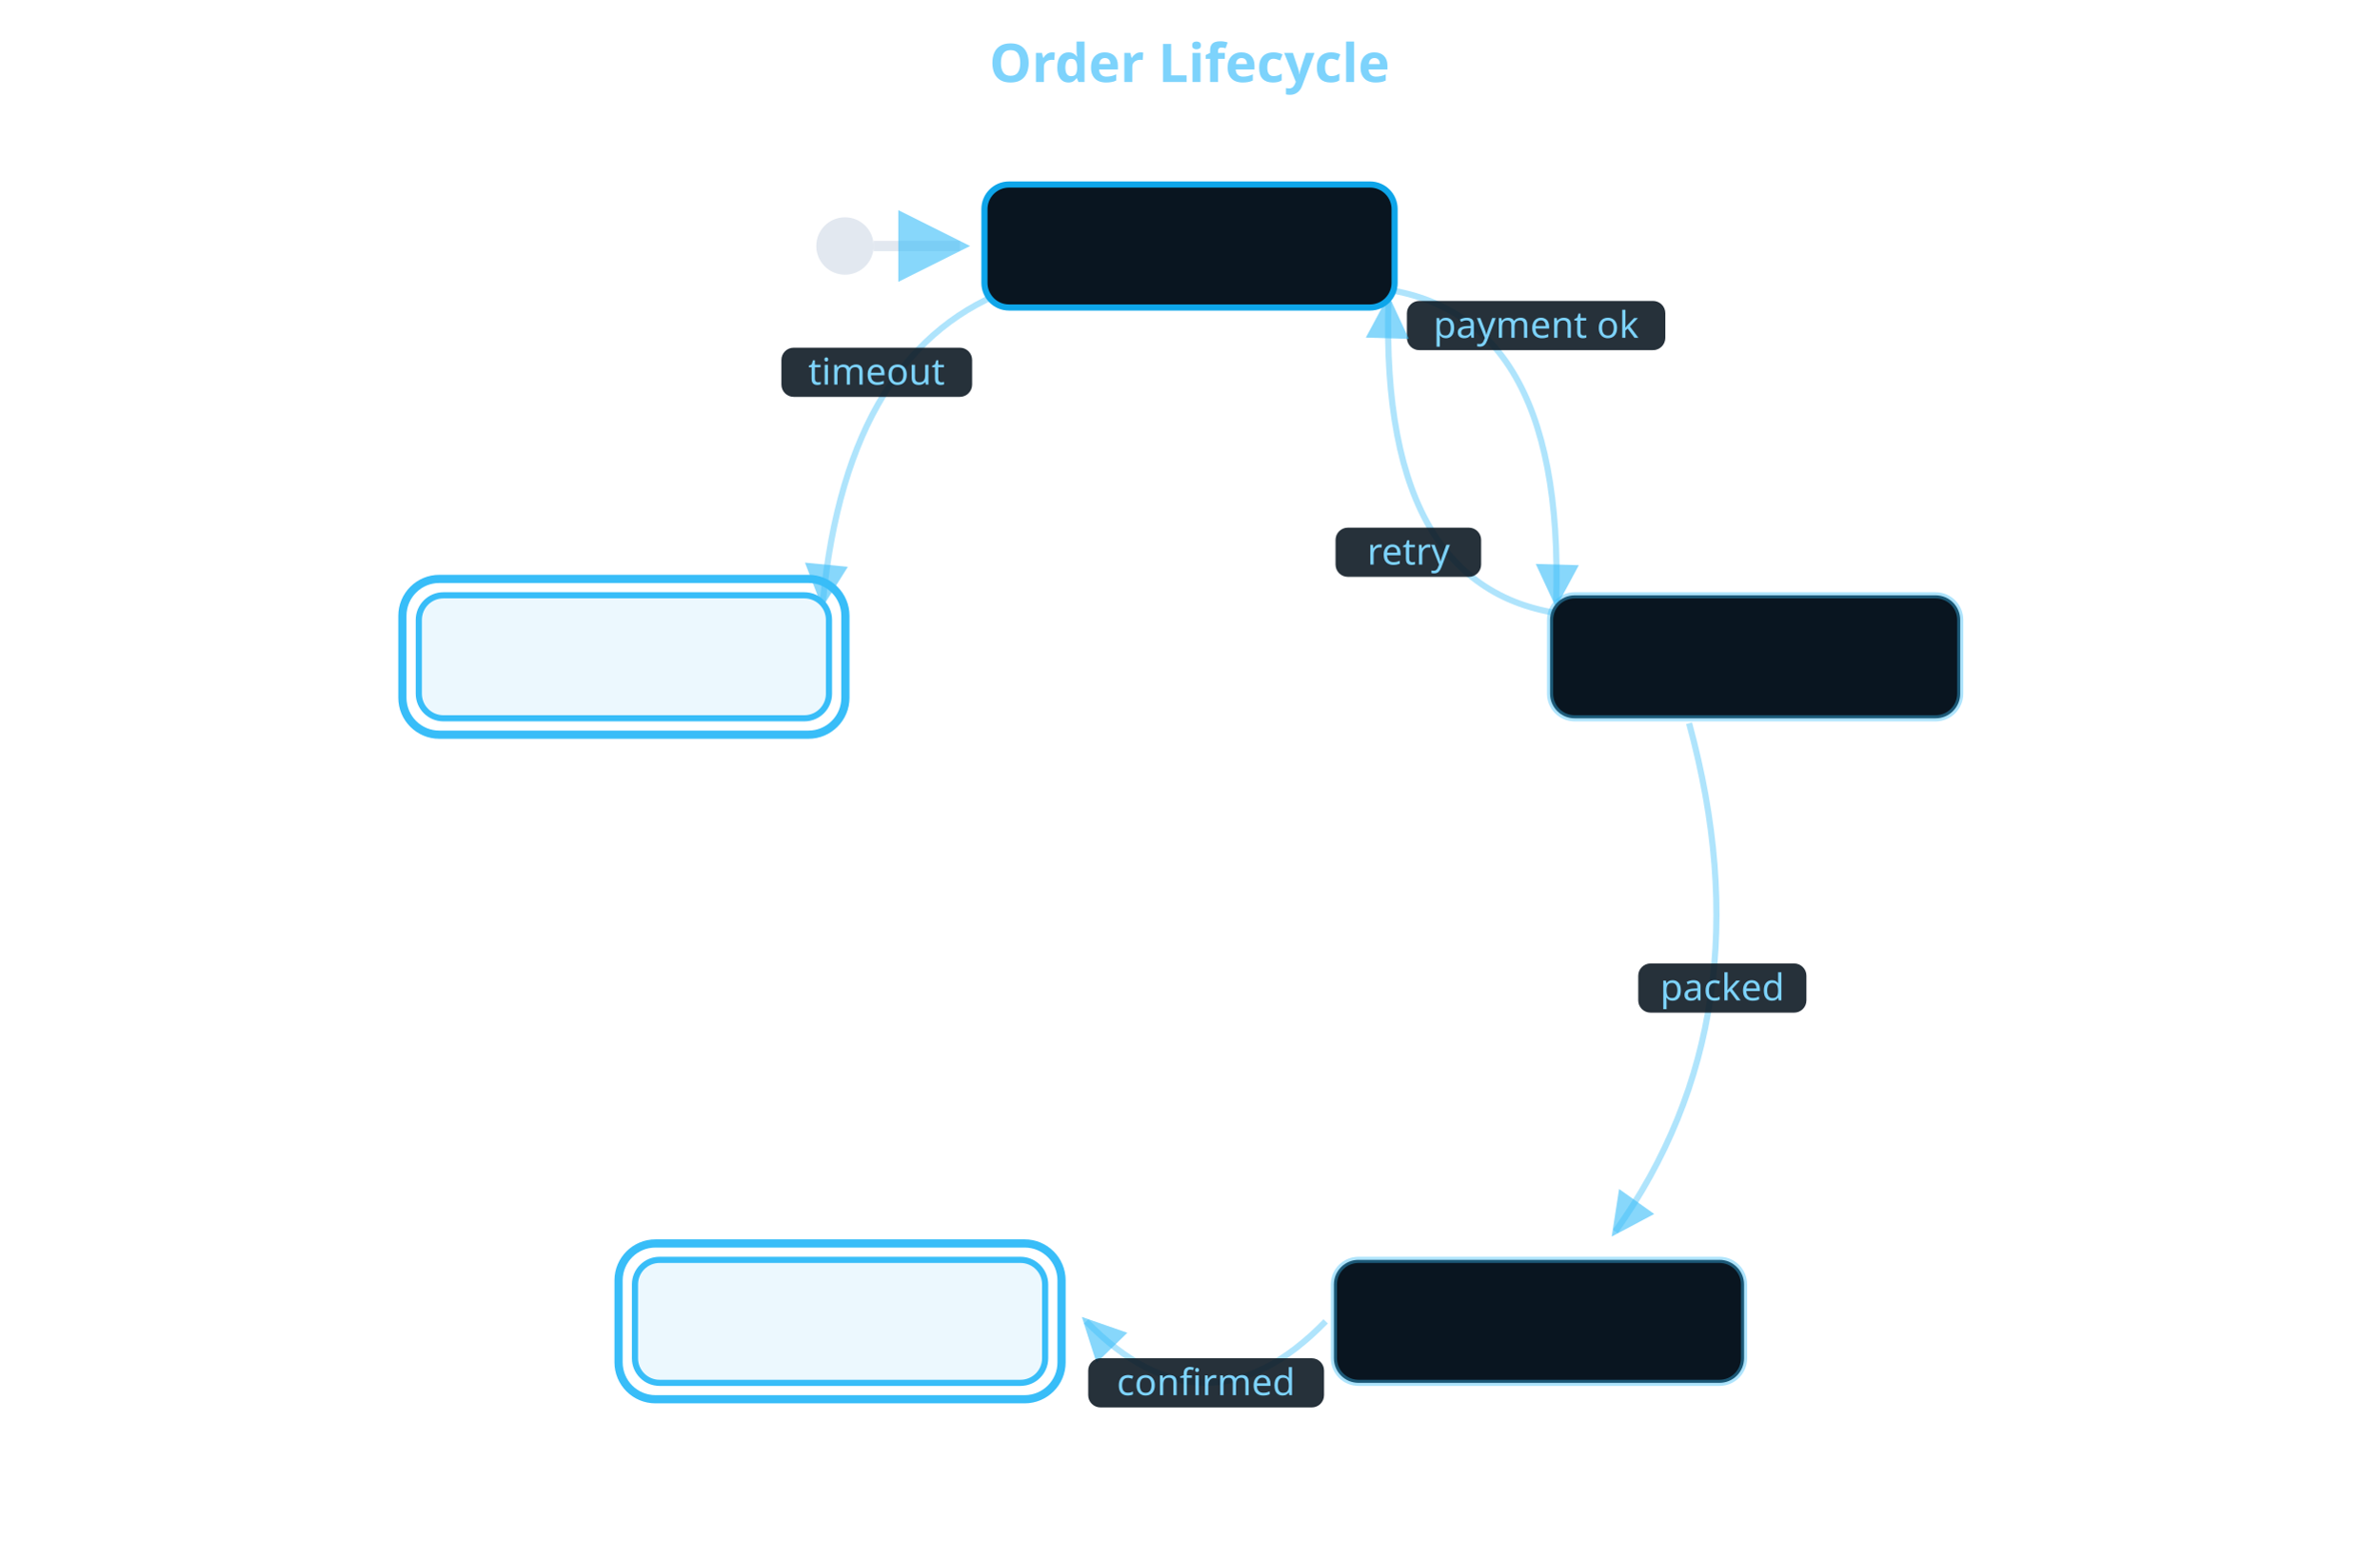
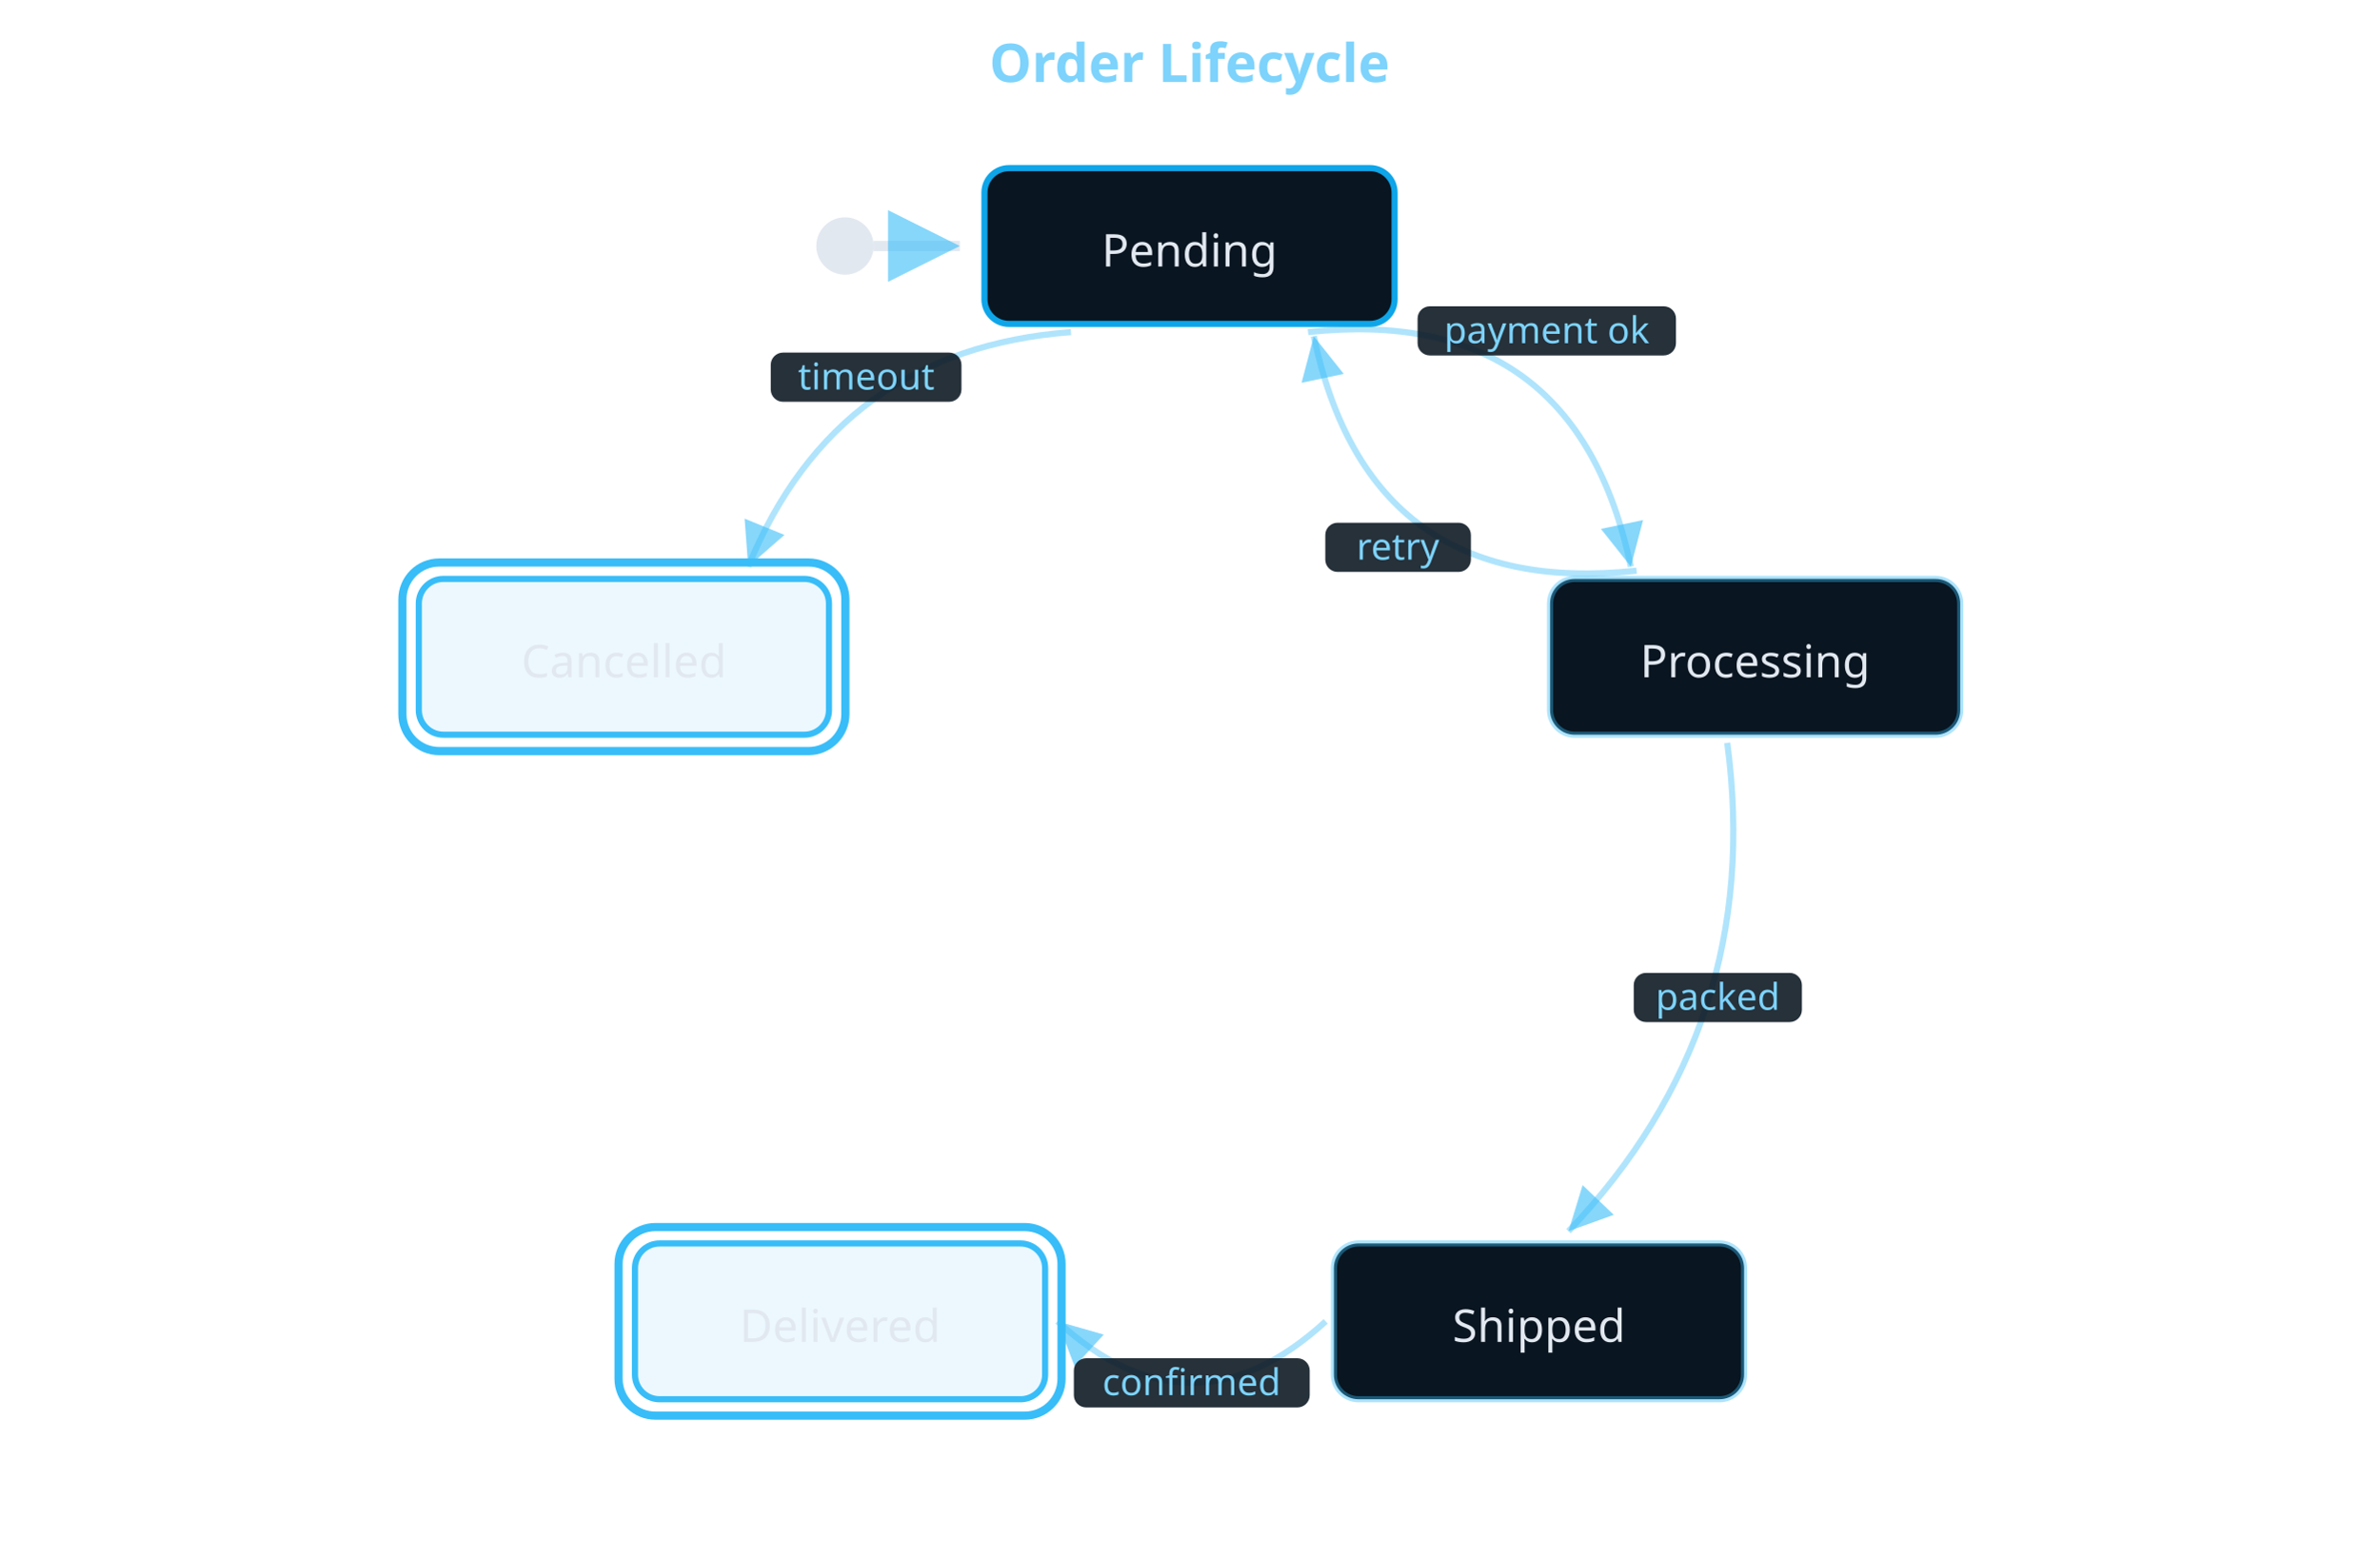
- <svg xmlns="http://www.w3.org/2000/svg" viewBox="0 0 580 380" style="width:100%;height:auto;background:#080f18;border-radius:8px">
-   <text x="290" y="20" text-anchor="middle" font-size="13" fill="#7dd3fc" font-family="system-ui,sans-serif" font-weight="600">Order Lifecycle</text>
+ <svg xmlns="http://www.w3.org/2000/svg" data-mdart-scope="mdart-smpu5ts" viewBox="0 0 580 380" style="width:100%;height:auto;background:#080f18;border-radius:8px">
+   <text x="290" y="20" text-anchor="middle" font-size="13" fill="#7dd3fc" font-family="'Noto Sans', 'Noto Sans CJK', Inter, -apple-system, BlinkMacSystemFont, 'Segoe UI', Roboto, 'Helvetica Neue', Arial, sans-serif" font-weight="600">Order Lifecycle</text>
+   <style>@keyframes mdart-smpu5ts-mdart-enter{from{opacity:0}to{opacity:1}}@keyframes mdart-smpu5ts-mdart-bar-grow{from{transform:matrix(0,0,0,1,0,0)}to{transform:matrix(1,0,0,1,0,0)}}@keyframes mdart-smpu5ts-mdart-stroke-grow{from{stroke-dashoffset:1}to{stroke-dashoffset:0}}@keyframes mdart-smpu5ts-mdart-marker-pop{from{opacity:0}to{opacity:1}}@keyframes mdart-smpu5ts-mdart-bright-loop{0%,100%{filter:brightness(1.4) saturate(1.25) drop-shadow(0 0 6px rgba(255,255,255,.4))}15.0%{filter:brightness(1) saturate(1)}95.4%{filter:brightness(1) saturate(1)}}[data-mdart-scope="mdart-smpu5ts"] .mdart-n0{animation:mdart-smpu5ts-mdart-enter 461ms ease-out 0ms 1 both}[data-mdart-scope="mdart-smpu5ts"] .mdart-n0 rect:not(.mdart-no-glow),[data-mdart-scope="mdart-smpu5ts"] .mdart-n0 circle:not(.mdart-no-glow),[data-mdart-scope="mdart-smpu5ts"] .mdart-n0 polygon:not(.mdart-no-glow),[data-mdart-scope="mdart-smpu5ts"] .mdart-n0 ellipse:not(.mdart-no-glow){animation:mdart-smpu5ts-mdart-bright-loop 10800ms ease-in-out 3921ms infinite}[data-mdart-scope="mdart-smpu5ts"] .mdart-n0 .mdart-glow-text{animation:mdart-smpu5ts-mdart-bright-loop 10800ms ease-in-out 3921ms infinite}[data-mdart-scope="mdart-smpu5ts"] .mdart-n0 .mdart-glow-stroke{animation:mdart-smpu5ts-mdart-bright-loop 10800ms ease-in-out 3921ms infinite}[data-mdart-scope="mdart-smpu5ts"] .mdart-n0 .mdart-bar-grow{transform-box:fill-box;transform-origin:left center;animation:mdart-smpu5ts-mdart-bar-grow 900ms ease-out 346ms 1 both}[data-mdart-scope="mdart-smpu5ts"] .mdart-n0 .mdart-stroke-grow{stroke-dasharray:1;stroke-dashoffset:1;animation:mdart-smpu5ts-mdart-stroke-grow 900ms ease-out 346ms 1 both}[data-mdart-scope="mdart-smpu5ts"] .mdart-n0 .mdart-marker-pop{opacity:0;animation:mdart-smpu5ts-mdart-marker-pop 180ms ease-out 1246ms 1 both}[data-mdart-scope="mdart-smpu5ts"] .mdart-arr-n0{animation:mdart-smpu5ts-mdart-enter 461ms ease-out 0ms 1 both}[data-mdart-scope="mdart-smpu5ts"] .mdart-n1{animation:mdart-smpu5ts-mdart-enter 461ms ease-out 640ms 1 both}[data-mdart-scope="mdart-smpu5ts"] .mdart-n1 rect:not(.mdart-no-glow),[data-mdart-scope="mdart-smpu5ts"] .mdart-n1 circle:not(.mdart-no-glow),[data-mdart-scope="mdart-smpu5ts"] .mdart-n1 polygon:not(.mdart-no-glow),[data-mdart-scope="mdart-smpu5ts"] .mdart-n1 ellipse:not(.mdart-no-glow){animation:mdart-smpu5ts-mdart-bright-loop 10800ms ease-in-out 5721ms infinite}[data-mdart-scope="mdart-smpu5ts"] .mdart-n1 .mdart-glow-text{animation:mdart-smpu5ts-mdart-bright-loop 10800ms ease-in-out 5721ms infinite}[data-mdart-scope="mdart-smpu5ts"] .mdart-n1 .mdart-glow-stroke{animation:mdart-smpu5ts-mdart-bright-loop 10800ms ease-in-out 5721ms infinite}[data-mdart-scope="mdart-smpu5ts"] .mdart-n1 .mdart-bar-grow{transform-box:fill-box;transform-origin:left center;animation:mdart-smpu5ts-mdart-bar-grow 900ms ease-out 986ms 1 both}[data-mdart-scope="mdart-smpu5ts"] .mdart-n1 .mdart-stroke-grow{stroke-dasharray:1;stroke-dashoffset:1;animation:mdart-smpu5ts-mdart-stroke-grow 900ms ease-out 986ms 1 both}[data-mdart-scope="mdart-smpu5ts"] .mdart-n1 .mdart-marker-pop{opacity:0;animation:mdart-smpu5ts-mdart-marker-pop 180ms ease-out 1886ms 1 both}[data-mdart-scope="mdart-smpu5ts"] .mdart-arr-n1{animation:mdart-smpu5ts-mdart-enter 461ms ease-out 640ms 1 both}[data-mdart-scope="mdart-smpu5ts"] .mdart-n2{animation:mdart-smpu5ts-mdart-enter 461ms ease-out 1280ms 1 both}[data-mdart-scope="mdart-smpu5ts"] .mdart-n2 rect:not(.mdart-no-glow),[data-mdart-scope="mdart-smpu5ts"] .mdart-n2 circle:not(.mdart-no-glow),[data-mdart-scope="mdart-smpu5ts"] .mdart-n2 polygon:not(.mdart-no-glow),[data-mdart-scope="mdart-smpu5ts"] .mdart-n2 ellipse:not(.mdart-no-glow){animation:mdart-smpu5ts-mdart-bright-loop 10800ms ease-in-out 7521ms infinite}[data-mdart-scope="mdart-smpu5ts"] .mdart-n2 .mdart-glow-text{animation:mdart-smpu5ts-mdart-bright-loop 10800ms ease-in-out 7521ms infinite}[data-mdart-scope="mdart-smpu5ts"] .mdart-n2 .mdart-glow-stroke{animation:mdart-smpu5ts-mdart-bright-loop 10800ms ease-in-out 7521ms infinite}[data-mdart-scope="mdart-smpu5ts"] .mdart-n2 .mdart-bar-grow{transform-box:fill-box;transform-origin:left center;animation:mdart-smpu5ts-mdart-bar-grow 900ms ease-out 1626ms 1 both}[data-mdart-scope="mdart-smpu5ts"] .mdart-n2 .mdart-stroke-grow{stroke-dasharray:1;stroke-dashoffset:1;animation:mdart-smpu5ts-mdart-stroke-grow 900ms ease-out 1626ms 1 both}[data-mdart-scope="mdart-smpu5ts"] .mdart-n2 .mdart-marker-pop{opacity:0;animation:mdart-smpu5ts-mdart-marker-pop 180ms ease-out 2526ms 1 both}[data-mdart-scope="mdart-smpu5ts"] .mdart-arr-n2{animation:mdart-smpu5ts-mdart-enter 461ms ease-out 1280ms 1 both}[data-mdart-scope="mdart-smpu5ts"] .mdart-n3{animation:mdart-smpu5ts-mdart-enter 461ms ease-out 1920ms 1 both}[data-mdart-scope="mdart-smpu5ts"] .mdart-n3 rect:not(.mdart-no-glow),[data-mdart-scope="mdart-smpu5ts"] .mdart-n3 circle:not(.mdart-no-glow),[data-mdart-scope="mdart-smpu5ts"] .mdart-n3 polygon:not(.mdart-no-glow),[data-mdart-scope="mdart-smpu5ts"] .mdart-n3 ellipse:not(.mdart-no-glow){animation:mdart-smpu5ts-mdart-bright-loop 10800ms ease-in-out 9321ms infinite}[data-mdart-scope="mdart-smpu5ts"] .mdart-n3 .mdart-glow-text{animation:mdart-smpu5ts-mdart-bright-loop 10800ms ease-in-out 9321ms infinite}[data-mdart-scope="mdart-smpu5ts"] .mdart-n3 .mdart-glow-stroke{animation:mdart-smpu5ts-mdart-bright-loop 10800ms ease-in-out 9321ms infinite}[data-mdart-scope="mdart-smpu5ts"] .mdart-n3 .mdart-bar-grow{transform-box:fill-box;transform-origin:left center;animation:mdart-smpu5ts-mdart-bar-grow 900ms ease-out 2266ms 1 both}[data-mdart-scope="mdart-smpu5ts"] .mdart-n3 .mdart-stroke-grow{stroke-dasharray:1;stroke-dashoffset:1;animation:mdart-smpu5ts-mdart-stroke-grow 900ms ease-out 2266ms 1 both}[data-mdart-scope="mdart-smpu5ts"] .mdart-n3 .mdart-marker-pop{opacity:0;animation:mdart-smpu5ts-mdart-marker-pop 180ms ease-out 3166ms 1 both}[data-mdart-scope="mdart-smpu5ts"] .mdart-arr-n3{animation:mdart-smpu5ts-mdart-enter 461ms ease-out 1920ms 1 both}[data-mdart-scope="mdart-smpu5ts"] .mdart-n4{animation:mdart-smpu5ts-mdart-enter 461ms ease-out 2560ms 1 both}[data-mdart-scope="mdart-smpu5ts"] .mdart-n4 rect:not(.mdart-no-glow),[data-mdart-scope="mdart-smpu5ts"] .mdart-n4 circle:not(.mdart-no-glow),[data-mdart-scope="mdart-smpu5ts"] .mdart-n4 polygon:not(.mdart-no-glow),[data-mdart-scope="mdart-smpu5ts"] .mdart-n4 ellipse:not(.mdart-no-glow){animation:mdart-smpu5ts-mdart-bright-loop 10800ms ease-in-out 11121ms infinite}[data-mdart-scope="mdart-smpu5ts"] .mdart-n4 .mdart-glow-text{animation:mdart-smpu5ts-mdart-bright-loop 10800ms ease-in-out 11121ms infinite}[data-mdart-scope="mdart-smpu5ts"] .mdart-n4 .mdart-glow-stroke{animation:mdart-smpu5ts-mdart-bright-loop 10800ms ease-in-out 11121ms infinite}[data-mdart-scope="mdart-smpu5ts"] .mdart-n4 .mdart-bar-grow{transform-box:fill-box;transform-origin:left center;animation:mdart-smpu5ts-mdart-bar-grow 900ms ease-out 2906ms 1 both}[data-mdart-scope="mdart-smpu5ts"] .mdart-n4 .mdart-stroke-grow{stroke-dasharray:1;stroke-dashoffset:1;animation:mdart-smpu5ts-mdart-stroke-grow 900ms ease-out 2906ms 1 both}[data-mdart-scope="mdart-smpu5ts"] .mdart-n4 .mdart-marker-pop{opacity:0;animation:mdart-smpu5ts-mdart-marker-pop 180ms ease-out 3806ms 1 both}[data-mdart-scope="mdart-smpu5ts"] .mdart-arr-n4{animation:mdart-smpu5ts-mdart-enter 461ms ease-out 2560ms 1 both}</style>
  <defs>
-     <marker id="sm-a" markerWidth="7" markerHeight="7" refX="6" refY="3.5" orient="auto">
+     <marker id="sm-a" markerWidth="7" markerHeight="7" refX="7" refY="3.5" orient="auto">
      <path d="M0,0 L7,3.5 L0,7 Z" fill="#38bdf899" />
    </marker>
  </defs>
-   <path d="M332.1,70.0 Q381.6,72.7 379.4,146.7" fill="none" stroke="#38bdf866" stroke-width="1.5" marker-end="url(#sm-a)" />
-   <rect x="343.0" y="73.4" width="63.0" height="12" rx="3" fill="#091520" opacity="0.88" />
-   <text x="374.5" y="82.4" text-anchor="middle" font-size="9" fill="#7dd3fc" font-family="system-ui,sans-serif">payment ok</text>
-   <path d="M247.9,70.0 Q206.7,84.1 200.6,146.7" fill="none" stroke="#38bdf866" stroke-width="1.5" marker-end="url(#sm-a)" />
-   <rect x="190.5" y="84.8" width="46.5" height="12" rx="3" fill="#091520" opacity="0.88" />
-   <text x="213.7" y="93.8" text-anchor="middle" font-size="9" fill="#7dd3fc" font-family="system-ui,sans-serif">timeout</text>
-   <path d="M411.8,176.4 Q431.3,247.7 393.8,300.4" fill="none" stroke="#38bdf866" stroke-width="1.5" marker-end="url(#sm-a)" />
-   <rect x="399.4" y="235.0" width="41.0" height="12" rx="3" fill="#091520" opacity="0.88" />
-   <text x="419.9" y="244.0" text-anchor="middle" font-size="9" fill="#7dd3fc" font-family="system-ui,sans-serif">packed</text>
-   <path d="M385.8,150.2 Q336.3,147.5 338.5,73.5" fill="none" stroke="#38bdf866" stroke-width="1.5" marker-end="url(#sm-a)" />
-   <rect x="325.6" y="128.7" width="35.5" height="12" rx="3" fill="#091520" opacity="0.88" />
-   <text x="343.4" y="137.7" text-anchor="middle" font-size="9" fill="#7dd3fc" font-family="system-ui,sans-serif">retry</text>
-   <path d="M323.2,322.3 Q294.0,352.3 264.8,322.3" fill="none" stroke="#38bdf866" stroke-width="1.5" marker-end="url(#sm-a)" />
-   <rect x="265.3" y="331.3" width="57.5" height="12" rx="3" fill="#091520" opacity="0.88" />
-   <text x="294.0" y="340.3" text-anchor="middle" font-size="9" fill="#7dd3fc" font-family="system-ui,sans-serif">confirmed</text>
-   <circle cx="206.0" cy="60.0" r="7" fill="#e2e8f0" />
-   <line x1="213.0" y1="60.0" x2="234.0" y2="60.0" stroke="#e2e8f0" stroke-width="2.5" marker-end="url(#sm-a)" />
-   <rect x="240.0" y="45.0" width="100" height="30" rx="6" fill="#091520" stroke="#0ea5e9" stroke-width="1.5" />
-   <text x="290.0" y="65.0" text-anchor="middle" font-size="11" fill="#e2e8f0" font-family="system-ui,sans-serif" />
-   <rect x="377.9" y="145.2" width="100" height="30" rx="6" fill="#091520" stroke="#38bdf866" stroke-width="1.5" />
-   <text x="427.9" y="165.2" text-anchor="middle" font-size="11" fill="#e2e8f0" font-family="system-ui,sans-serif" />
-   <rect x="325.2" y="307.3" width="100" height="30" rx="6" fill="#091520" stroke="#38bdf866" stroke-width="1.5" />
-   <text x="375.2" y="327.3" text-anchor="middle" font-size="11" fill="#e2e8f0" font-family="system-ui,sans-serif" />
-   <rect x="150.8" y="303.3" width="108" height="38" rx="9" fill="none" stroke="#38bdf8" stroke-width="2" />
-   <rect x="154.8" y="307.3" width="100" height="30" rx="6" fill="#38bdf818" stroke="#38bdf8" stroke-width="1.5" />
-   <text x="204.8" y="327.3" text-anchor="middle" font-size="11" fill="#e2e8f0" font-family="system-ui,sans-serif" />
-   <rect x="98.1" y="141.2" width="108" height="38" rx="9" fill="none" stroke="#38bdf8" stroke-width="2" />
-   <rect x="102.1" y="145.2" width="100" height="30" rx="6" fill="#38bdf818" stroke="#38bdf8" stroke-width="1.5" />
-   <text x="152.1" y="165.2" text-anchor="middle" font-size="11" fill="#e2e8f0" font-family="system-ui,sans-serif" />
+   <g class="mdart-n1">
+     <path d="M318.9,81.0 Q384.1,74.0 397.6,138.2" fill="none" stroke="#38bdf866" stroke-width="1.5" marker-end="url(#sm-a)" />
+     <rect x="345.6" y="74.7" width="63.0" height="12" rx="3" fill="#091520" opacity="0.88" />
+     <text x="377.1" y="83.7" text-anchor="middle" font-size="9" fill="#7dd3fc" font-family="'Noto Sans', 'Noto Sans CJK', Inter, -apple-system, BlinkMacSystemFont, 'Segoe UI', Roboto, 'Helvetica Neue', Arial, sans-serif">
+       <tspan>payment ok</tspan>
+     </text>
+   </g>
+   <g class="mdart-n4">
+     <path d="M261.1,81.0 Q204.1,85.3 182.4,138.2" fill="none" stroke="#38bdf866" stroke-width="1.5" marker-end="url(#sm-a)" />
+     <rect x="187.9" y="86.0" width="46.5" height="12" rx="3" fill="#091520" opacity="0.88" />
+     <text x="211.2" y="95.0" text-anchor="middle" font-size="9" fill="#7dd3fc" font-family="'Noto Sans', 'Noto Sans CJK', Inter, -apple-system, BlinkMacSystemFont, 'Segoe UI', Roboto, 'Helvetica Neue', Arial, sans-serif">
+       <tspan>timeout</tspan>
+     </text>
+   </g>
+   <g class="mdart-n2">
+     <path d="M421.1,181.2 Q430.3,250.0 382.4,300.3" fill="none" stroke="#38bdf866" stroke-width="1.5" marker-end="url(#sm-a)" />
+     <rect x="398.3" y="237.3" width="41.0" height="12" rx="3" fill="#091520" opacity="0.88" />
+     <text x="418.8" y="246.3" text-anchor="middle" font-size="9" fill="#7dd3fc" font-family="'Noto Sans', 'Noto Sans CJK', Inter, -apple-system, BlinkMacSystemFont, 'Segoe UI', Roboto, 'Helvetica Neue', Arial, sans-serif">
+       <tspan>packed</tspan>
+     </text>
+   </g>
+   <g class="mdart-n0">
+     <path d="M399.0,139.2 Q333.8,146.2 320.3,82.0" fill="none" stroke="#38bdf866" stroke-width="1.5" marker-end="url(#sm-a)" />
+     <rect x="323.1" y="127.5" width="35.5" height="12" rx="3" fill="#091520" opacity="0.88" />
+     <text x="340.8" y="136.5" text-anchor="middle" font-size="9" fill="#7dd3fc" font-family="'Noto Sans', 'Noto Sans CJK', Inter, -apple-system, BlinkMacSystemFont, 'Segoe UI', Roboto, 'Helvetica Neue', Arial, sans-serif">
+       <tspan>retry</tspan>
+     </text>
+   </g>
+   <g class="mdart-n3">
+     <path d="M323.2,322.3 Q290.5,352.3 257.8,322.3" fill="none" stroke="#38bdf866" stroke-width="1.5" marker-end="url(#sm-a)" />
+     <rect x="261.8" y="331.3" width="57.5" height="12" rx="3" fill="#091520" opacity="0.88" />
+     <text x="290.5" y="340.3" text-anchor="middle" font-size="9" fill="#7dd3fc" font-family="'Noto Sans', 'Noto Sans CJK', Inter, -apple-system, BlinkMacSystemFont, 'Segoe UI', Roboto, 'Helvetica Neue', Arial, sans-serif">
+       <tspan>confirmed</tspan>
+     </text>
+   </g>
+   <g class="mdart-n0">
+     <circle cx="206.0" cy="60.0" r="7" fill="#e2e8f0" />
+     <line x1="213.0" y1="60.0" x2="234.0" y2="60.0" stroke="#e2e8f0" stroke-width="2.5" marker-end="url(#sm-a)" />
+   </g>
+   <g class="mdart-n0">
+     <rect x="240.0" y="41.0" width="100" height="38" rx="6" fill="#091520" stroke="#0ea5e9" stroke-width="1.5" />
+     <text x="290.0" y="65.0" text-anchor="middle" font-size="11" fill="#e2e8f0" font-family="'Noto Sans', 'Noto Sans CJK', Inter, -apple-system, BlinkMacSystemFont, 'Segoe UI', Roboto, 'Helvetica Neue', Arial, sans-serif">
+       <tspan x="290.0" dy="0">Pending</tspan>
+     </text>
+   </g>
+   <g class="mdart-n1">
+     <rect x="377.9" y="141.2" width="100" height="38" rx="6" fill="#091520" stroke="#38bdf866" stroke-width="1.5" />
+     <text x="427.9" y="165.2" text-anchor="middle" font-size="11" fill="#e2e8f0" font-family="'Noto Sans', 'Noto Sans CJK', Inter, -apple-system, BlinkMacSystemFont, 'Segoe UI', Roboto, 'Helvetica Neue', Arial, sans-serif">
+       <tspan x="427.9" dy="0">Processing</tspan>
+     </text>
+   </g>
+   <g class="mdart-n2">
+     <rect x="325.2" y="303.3" width="100" height="38" rx="6" fill="#091520" stroke="#38bdf866" stroke-width="1.5" />
+     <text x="375.2" y="327.3" text-anchor="middle" font-size="11" fill="#e2e8f0" font-family="'Noto Sans', 'Noto Sans CJK', Inter, -apple-system, BlinkMacSystemFont, 'Segoe UI', Roboto, 'Helvetica Neue', Arial, sans-serif">
+       <tspan x="375.2" dy="0">Shipped</tspan>
+     </text>
+   </g>
+   <g class="mdart-n3">
+     <rect x="150.8" y="299.3" width="108" height="46" rx="9" fill="none" stroke="#38bdf8" stroke-width="2" />
+     <rect x="154.8" y="303.3" width="100" height="38" rx="6" fill="#38bdf818" stroke="#38bdf8" stroke-width="1.5" />
+     <text x="204.8" y="327.3" text-anchor="middle" font-size="11" fill="#e2e8f0" font-family="'Noto Sans', 'Noto Sans CJK', Inter, -apple-system, BlinkMacSystemFont, 'Segoe UI', Roboto, 'Helvetica Neue', Arial, sans-serif">
+       <tspan x="204.8" dy="0">Delivered</tspan>
+     </text>
+   </g>
+   <g class="mdart-n4">
+     <rect x="98.1" y="137.2" width="108" height="46" rx="9" fill="none" stroke="#38bdf8" stroke-width="2" />
+     <rect x="102.1" y="141.2" width="100" height="38" rx="6" fill="#38bdf818" stroke="#38bdf8" stroke-width="1.5" />
+     <text x="152.1" y="165.2" text-anchor="middle" font-size="11" fill="#e2e8f0" font-family="'Noto Sans', 'Noto Sans CJK', Inter, -apple-system, BlinkMacSystemFont, 'Segoe UI', Roboto, 'Helvetica Neue', Arial, sans-serif">
+       <tspan x="152.1" dy="0">Cancelled</tspan>
+     </text>
+   </g>
</svg>
